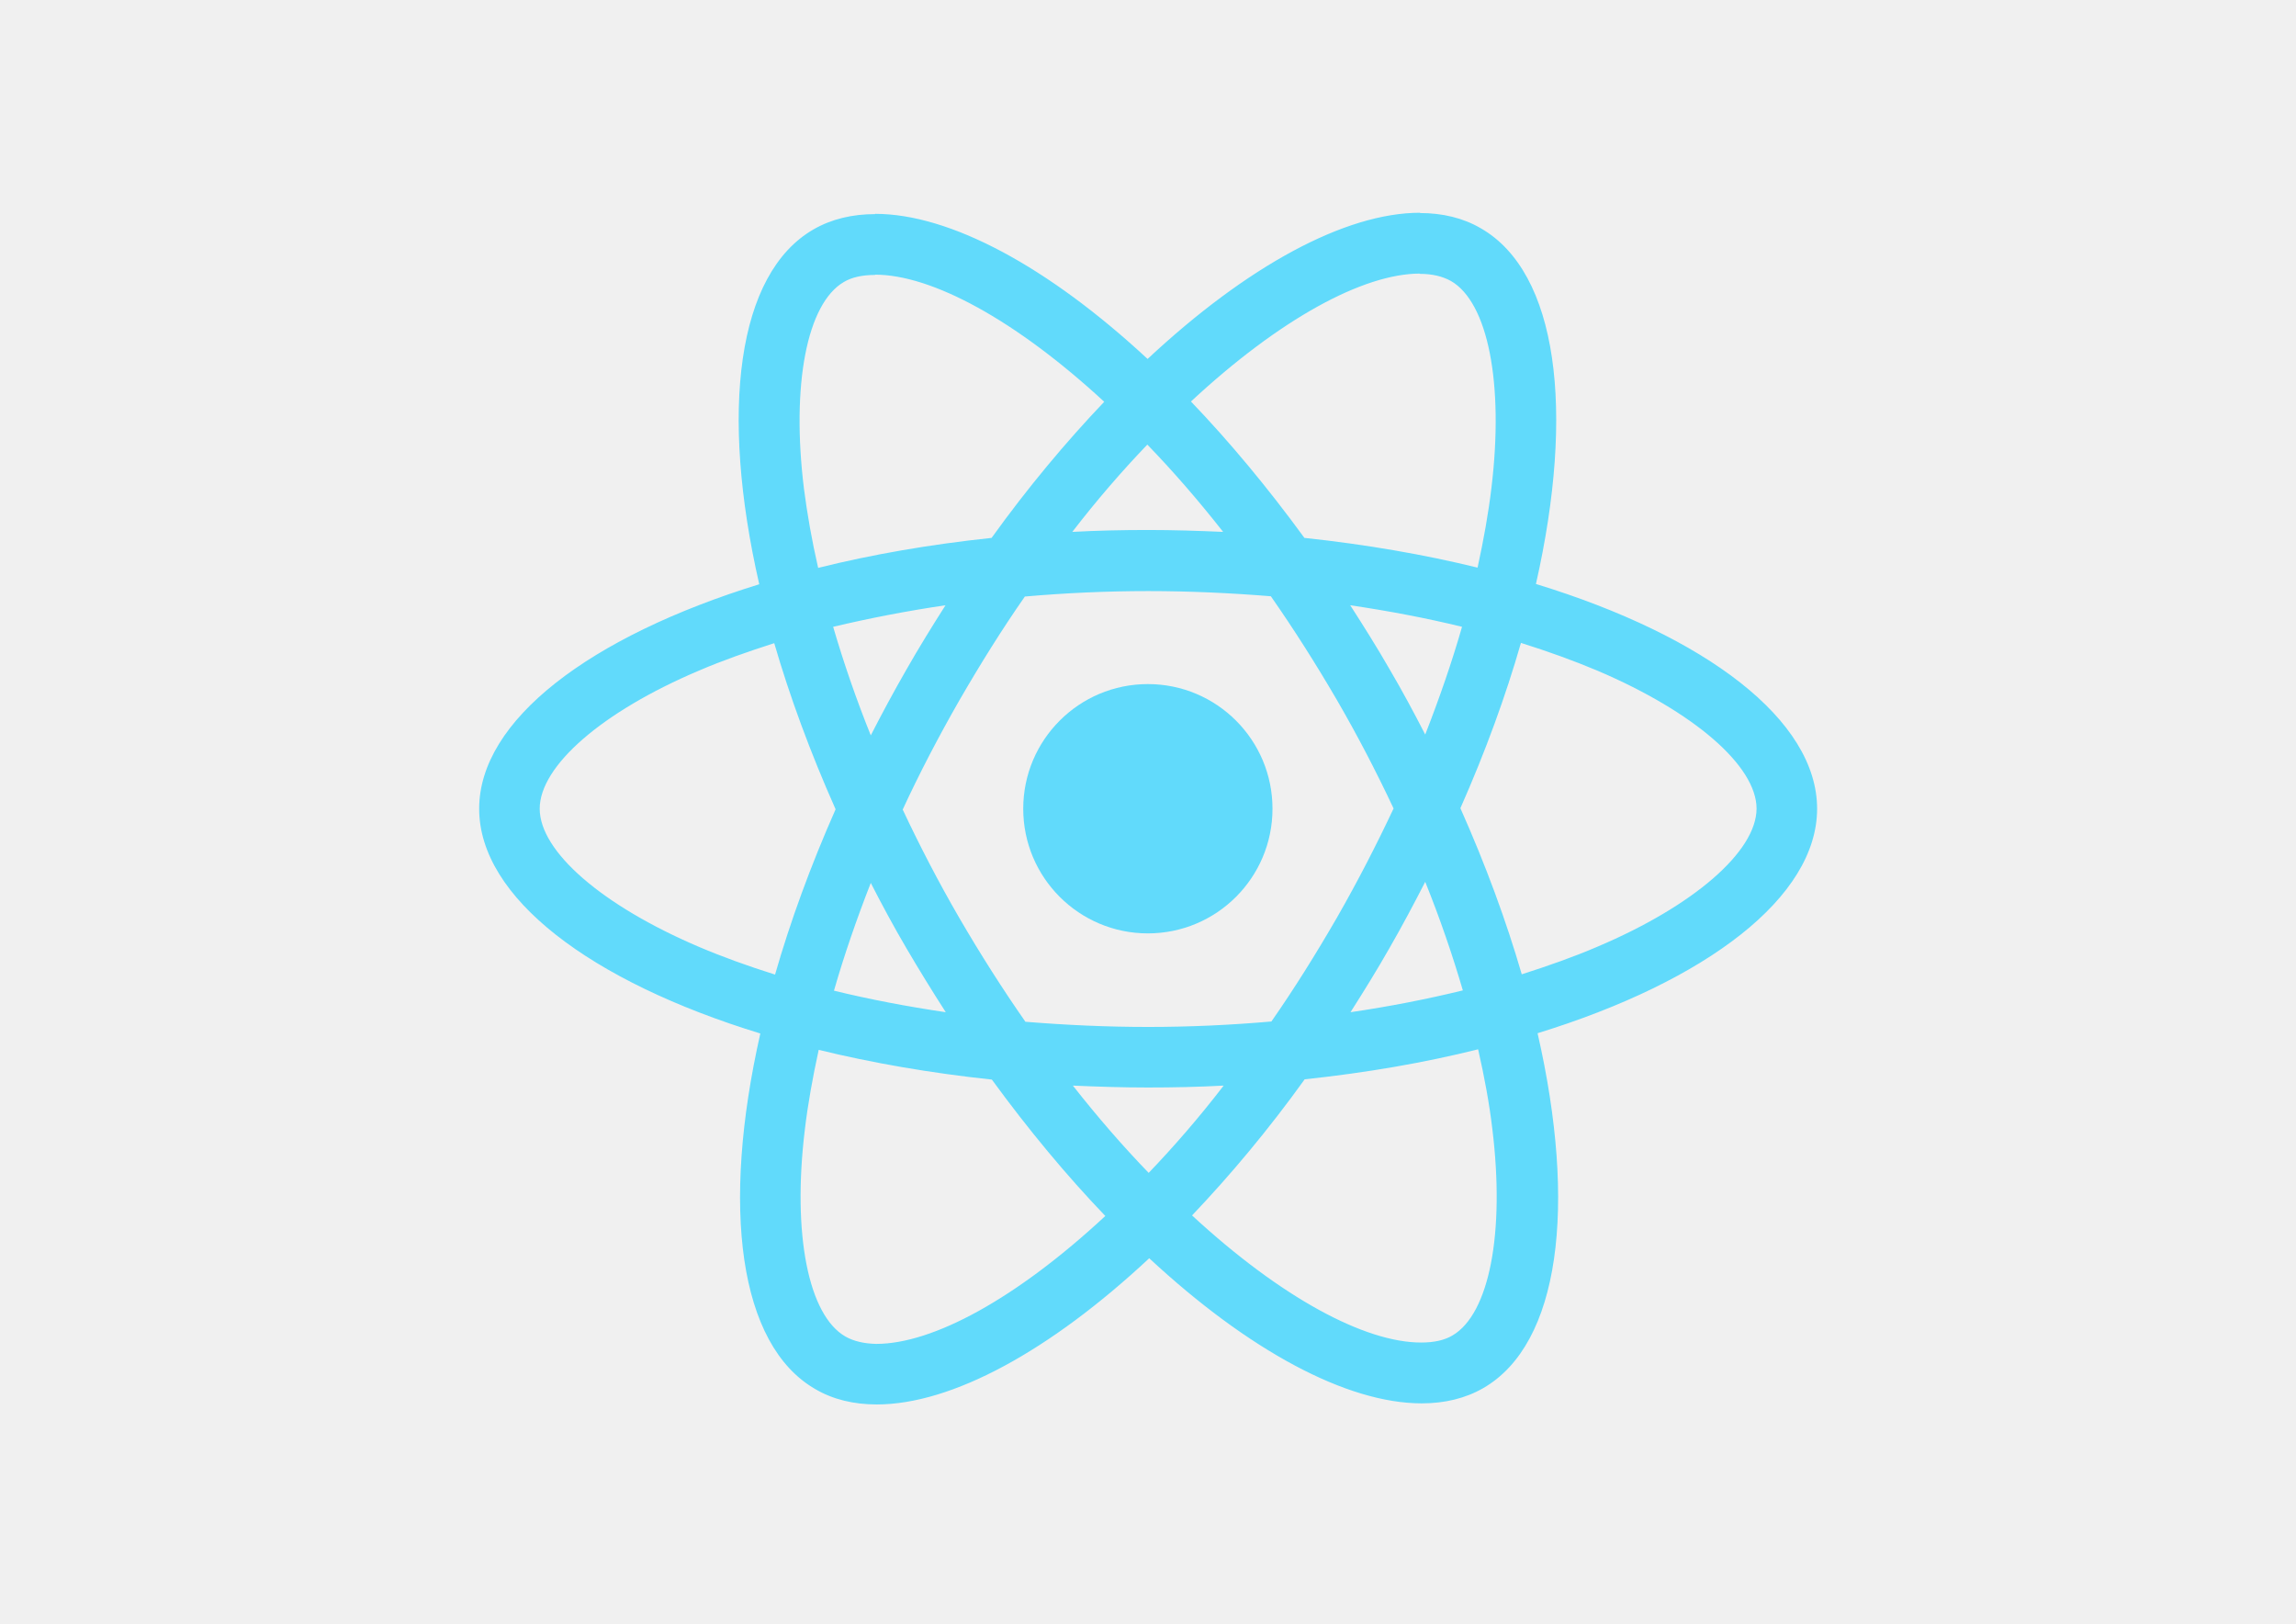
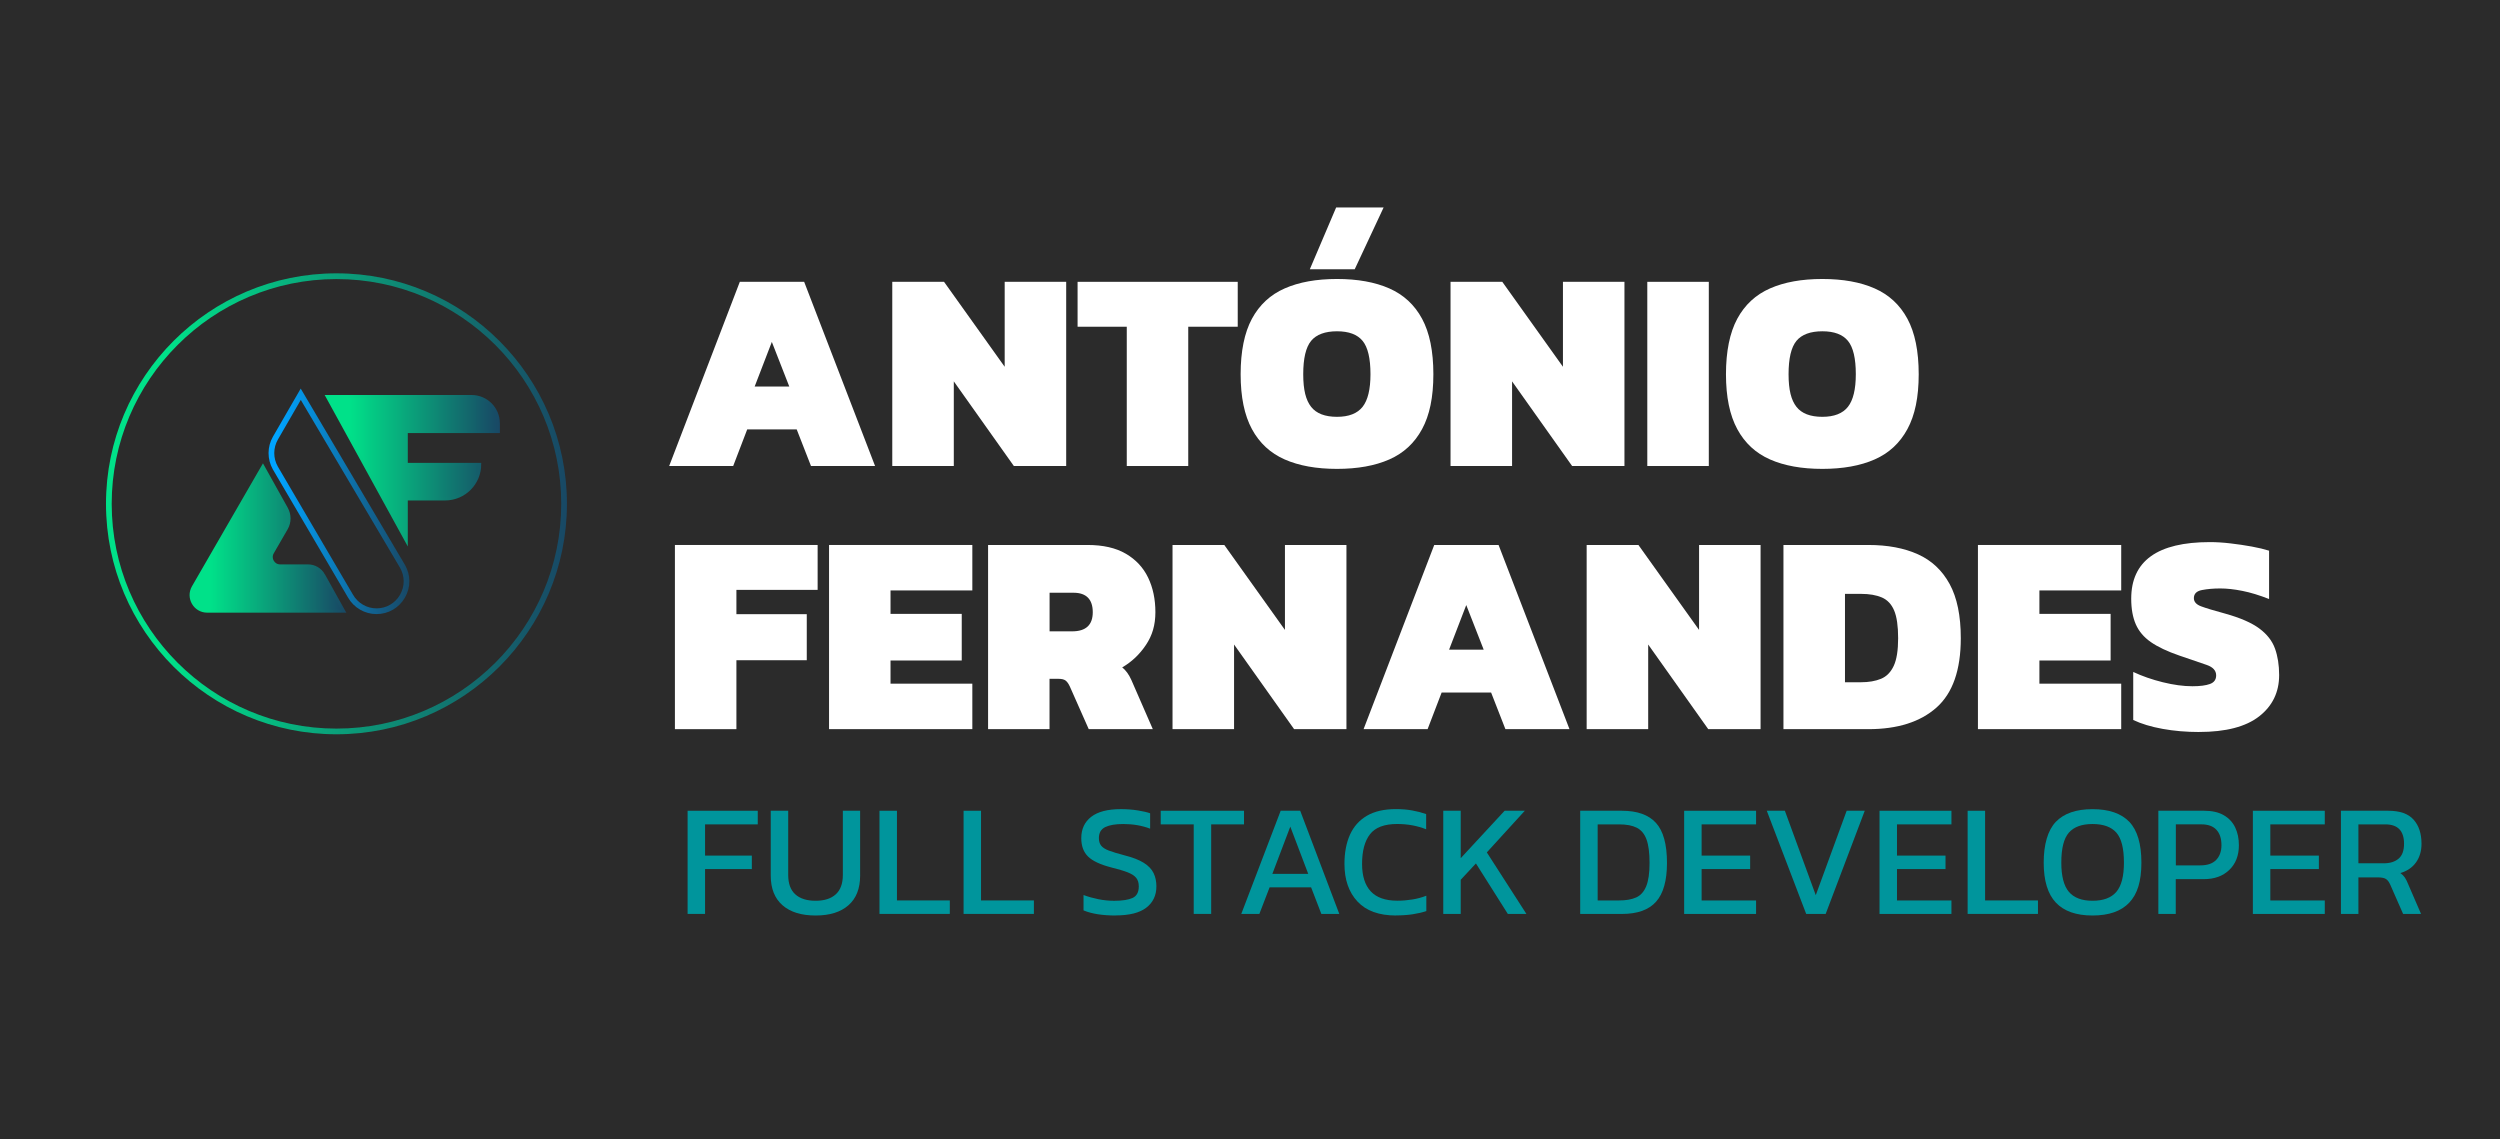
- <svg xmlns="http://www.w3.org/2000/svg" viewBox="0 0 841.9 595.3">
-   <g fill="#61DAFB">
-     <path d="M666.3 296.5c0-32.5-40.7-63.3-103.1-82.4 14.4-63.6 8-114.2-20.2-130.4-6.5-3.8-14.1-5.6-22.4-5.6v22.3c4.6 0 8.3.9 11.4 2.6 13.6 7.8 19.5 37.5 14.9 75.7-1.1 9.4-2.9 19.3-5.1 29.4-19.6-4.8-41-8.5-63.5-10.9-13.5-18.5-27.5-35.3-41.6-50 32.6-30.3 63.2-46.9 84-46.9V78c-27.5 0-63.5 19.6-99.9 53.6-36.4-33.8-72.4-53.2-99.9-53.2v22.3c20.7 0 51.4 16.5 84 46.6-14 14.7-28 31.4-41.3 49.9-22.6 2.4-44 6.1-63.6 11-2.3-10-4-19.7-5.2-29-4.7-38.2 1.1-67.9 14.6-75.8 3-1.8 6.9-2.6 11.5-2.6V78.5c-8.4 0-16 1.8-22.6 5.6-28.1 16.2-34.4 66.7-19.9 130.1-62.2 19.2-102.7 49.9-102.7 82.3 0 32.5 40.7 63.3 103.1 82.4-14.4 63.6-8 114.2 20.2 130.4 6.5 3.8 14.1 5.6 22.5 5.6 27.5 0 63.5-19.6 99.9-53.6 36.4 33.8 72.4 53.2 99.9 53.2 8.4 0 16-1.8 22.6-5.6 28.1-16.2 34.4-66.7 19.9-130.1 62-19.1 102.5-49.9 102.5-82.3zm-130.2-66.7c-3.7 12.9-8.3 26.2-13.5 39.5-4.1-8-8.4-16-13.1-24-4.6-8-9.5-15.8-14.4-23.4 14.2 2.1 27.9 4.7 41 7.9zm-45.8 106.5c-7.8 13.5-15.8 26.3-24.1 38.2-14.9 1.3-30 2-45.2 2-15.1 0-30.2-.7-45-1.9-8.3-11.9-16.4-24.6-24.2-38-7.6-13.1-14.5-26.4-20.8-39.8 6.2-13.4 13.2-26.8 20.7-39.9 7.8-13.5 15.8-26.3 24.1-38.2 14.9-1.3 30-2 45.2-2 15.1 0 30.2.7 45 1.9 8.3 11.9 16.4 24.6 24.2 38 7.6 13.1 14.5 26.4 20.8 39.8-6.3 13.4-13.2 26.8-20.7 39.9zm32.3-13c5.4 13.4 10 26.8 13.8 39.8-13.1 3.2-26.9 5.9-41.2 8 4.9-7.7 9.8-15.6 14.4-23.7 4.6-8 8.9-16.1 13-24.1zM421.2 430c-9.3-9.6-18.6-20.3-27.8-32 9 .4 18.2.7 27.5.7 9.4 0 18.7-.2 27.8-.7-9 11.7-18.3 22.4-27.5 32zm-74.4-58.9c-14.2-2.1-27.9-4.7-41-7.9 3.7-12.9 8.3-26.2 13.5-39.5 4.1 8 8.4 16 13.1 24 4.7 8 9.5 15.8 14.4 23.4zM420.7 163c9.3 9.6 18.6 20.3 27.8 32-9-.4-18.2-.7-27.5-.7-9.4 0-18.7.2-27.8.7 9-11.7 18.3-22.4 27.5-32zm-74 58.9c-4.9 7.7-9.8 15.6-14.4 23.7-4.6 8-8.9 16-13 24-5.4-13.4-10-26.8-13.8-39.8 13.1-3.1 26.9-5.8 41.2-7.9zm-90.5 125.2c-35.4-15.1-58.3-34.9-58.3-50.6 0-15.7 22.9-35.6 58.3-50.6 8.6-3.7 18-7 27.7-10.1 5.7 19.6 13.2 40 22.5 60.9-9.2 20.8-16.6 41.1-22.2 60.6-9.9-3.1-19.3-6.5-28-10.2zM310 490c-13.6-7.8-19.5-37.5-14.9-75.7 1.1-9.4 2.9-19.3 5.1-29.4 19.6 4.8 41 8.5 63.5 10.9 13.5 18.5 27.5 35.3 41.6 50-32.6 30.3-63.2 46.9-84 46.9-4.5-.1-8.3-1-11.3-2.7zm237.2-76.2c4.7 38.2-1.1 67.9-14.6 75.8-3 1.8-6.9 2.6-11.5 2.6-20.7 0-51.4-16.5-84-46.6 14-14.7 28-31.4 41.3-49.9 22.6-2.4 44-6.1 63.6-11 2.3 10.1 4.1 19.8 5.2 29.1zm38.5-66.7c-8.6 3.7-18 7-27.7 10.1-5.7-19.6-13.2-40-22.5-60.9 9.2-20.8 16.6-41.1 22.2-60.6 9.9 3.1 19.3 6.5 28.1 10.2 35.4 15.1 58.3 34.9 58.3 50.6-.1 15.7-23 35.6-58.4 50.6zM320.8 78.4z" />
-     <circle cx="420.9" cy="296.5" r="45.7" />
-     <path d="M520.5 78.1z" />
+ <svg xmlns="http://www.w3.org/2000/svg" xmlns:xlink="http://www.w3.org/1999/xlink" id="Layer_1" viewBox="0 0 844.67 384.5">
+   <defs>
+     <style>.cls-1{fill:url(#linear-gradient);}.cls-2{fill:#00959c;}.cls-3{fill:#fff;}.cls-4{fill:#2b2b2b;}.cls-5{fill:url(#linear-gradient-4);stroke:url(#linear-gradient-5);}.cls-5,.cls-6{stroke-miterlimit:10;}.cls-6{fill:url(#linear-gradient-2);stroke:url(#linear-gradient-3);}.cls-7{fill:url(#linear-gradient-6);}</style>
+     <linearGradient id="linear-gradient" x1="90.74" y1="169.38" x2="138.33" y2="169.38" gradientTransform="matrix(1, 0, 0, 1, 0, 0)" gradientUnits="userSpaceOnUse">
+       <stop offset="0" stop-color="#00a4ff" />
+       <stop offset=".06" stop-color="#00a4ff" />
+       <stop offset="1" stop-color="#184865" />
+     </linearGradient>
+     <linearGradient id="linear-gradient-2" x1="64.57" y1="182.04" x2="116.16" y2="182.04" gradientTransform="matrix(1, 0, 0, 1, 0, 0)" gradientUnits="userSpaceOnUse">
+       <stop offset="0" stop-color="#00e189" />
+       <stop offset=".13" stop-color="#00e189" />
+       <stop offset="1" stop-color="#184865" />
+     </linearGradient>
+     <linearGradient id="linear-gradient-3" x1="64.07" y1="181.78" x2="117.02" y2="181.78" xlink:href="#linear-gradient-2" />
+     <linearGradient id="linear-gradient-4" x1="110.54" y1="158.32" x2="168.39" y2="158.32" xlink:href="#linear-gradient-2" />
+     <linearGradient id="linear-gradient-5" x1="109.7" y1="159.05" x2="168.89" y2="159.05" xlink:href="#linear-gradient-2" />
+     <linearGradient id="linear-gradient-6" x1="35.81" y1="170.22" x2="191.55" y2="170.22" xlink:href="#linear-gradient-2" />
+   </defs>
+   <rect class="cls-4" x="-113.82" y="-77.14" width="1566.64" height="923.28" />
+   <g>
+     <g>
+       <g>
+         <path class="cls-1" d="M127.22,207.48c-3.98,0-7.68-2.15-9.65-5.62l-25.39-43.28c-1.94-3.42-1.92-7.64,.03-11.03l9.39-16.26,35.21,59.54c2.01,3.48,2.01,7.63,0,11.1s-5.6,5.55-9.61,5.55Zm-25.59-72.36l-7.74,13.4c-1.62,2.8-1.63,6.29-.03,9.1l25.39,43.28c1.63,2.87,4.68,4.65,7.97,4.65s6.28-1.71,7.93-4.58c1.66-2.87,1.66-6.29,0-9.16l-33.52-56.69Z" />
+         <path class="cls-6" d="M109.35,194.3c-1.07-1.91-3.08-3.11-5.27-3.11h-9.44c-2.3,0-3.73-2.49-2.58-4.48l4.7-8.14,.02-.03c1.2-2.09,1.18-4.66,0-6.76l-7.94-14.22-23.55,40.78c-2.09,3.63,.52,8.16,4.71,8.16h46.15l-6.81-12.21Z" />
+       </g>
+       <path class="cls-5" d="M168.39,145.83v-2.82c0-5-4.05-9.05-9.05-9.05h-48.8l26.74,48.72v-14.09h13.1c6.47,0,11.71-5.24,11.71-11.71h-24.81v-11.05h31.11Z" />
+       <path class="cls-7" d="M113.68,248.09c-42.94,0-77.87-34.93-77.87-77.87s34.93-77.87,77.87-77.87,77.87,34.93,77.87,77.87-34.93,77.87-77.87,77.87Zm0-153.8c-41.87,0-75.94,34.06-75.94,75.94s34.06,75.94,75.94,75.94,75.94-34.06,75.94-75.94-34.06-75.94-75.94-75.94Z" />
+     </g>
+     <g>
+       <g>
+         <path class="cls-3" d="M226.09,157.45l23.87-62.23h21.74l23.96,62.23h-21.65l-4.83-12.37h-16.72l-4.74,12.37h-21.65Zm28.89-26.86h11.69l-5.89-15.07-5.8,15.07Z" />
+         <path class="cls-3" d="M301.47,157.45v-62.23h17.49l20.49,28.7v-28.7h20.78v62.23h-17.68l-20.29-28.6v28.6h-20.78Z" />
+         <path class="cls-3" d="M380.7,157.45v-47.06h-16.62v-15.17h54.11v15.17h-16.72v47.06h-20.78Z" />
+         <path class="cls-3" d="M451.73,158.42c-6.96,0-12.85-1.06-17.68-3.19-4.83-2.13-8.52-5.54-11.06-10.24-2.55-4.7-3.82-10.89-3.82-18.55s1.27-14.04,3.82-18.75c2.54-4.7,6.23-8.12,11.06-10.24,4.83-2.13,10.73-3.19,17.68-3.19s12.85,1.06,17.68,3.19c4.83,2.13,8.52,5.54,11.06,10.24,2.54,4.7,3.82,10.95,3.82,18.75s-1.27,13.85-3.82,18.55c-2.55,4.7-6.23,8.12-11.06,10.24-4.83,2.13-10.73,3.19-17.68,3.19Zm0-17.59c3.99,0,6.88-1.13,8.65-3.38,1.77-2.25,2.66-5.93,2.66-11.02,0-5.35-.89-9.1-2.66-11.26-1.77-2.16-4.65-3.24-8.65-3.24s-6.97,1.08-8.75,3.24c-1.77,2.16-2.66,5.91-2.66,11.26s.89,8.76,2.66,11.02c1.77,2.26,4.69,3.38,8.75,3.38Zm-9.18-49.86l8.89-20.87h16.04l-9.76,20.87h-15.17Z" />
+         <path class="cls-3" d="M490.09,157.45v-62.23h17.49l20.49,28.7v-28.7h20.78v62.23h-17.68l-20.29-28.6v28.6h-20.78Z" />
+         <path class="cls-3" d="M556.57,157.45v-62.23h20.78v62.23h-20.78Z" />
+         <path class="cls-3" d="M615.71,158.42c-6.96,0-12.85-1.06-17.68-3.19-4.83-2.13-8.52-5.54-11.06-10.24-2.55-4.7-3.82-10.89-3.82-18.55s1.27-14.04,3.82-18.75c2.54-4.7,6.23-8.12,11.06-10.24,4.83-2.13,10.73-3.19,17.68-3.19s12.85,1.06,17.68,3.19c4.83,2.13,8.52,5.54,11.06,10.24,2.54,4.7,3.82,10.95,3.82,18.75s-1.27,13.85-3.82,18.55c-2.55,4.7-6.23,8.12-11.06,10.24-4.83,2.13-10.73,3.19-17.68,3.19Zm0-17.59c3.99,0,6.88-1.13,8.65-3.38,1.77-2.25,2.66-5.93,2.66-11.02,0-5.35-.89-9.1-2.66-11.26-1.77-2.16-4.65-3.24-8.65-3.24s-6.97,1.08-8.75,3.24c-1.77,2.16-2.66,5.91-2.66,11.26s.89,8.76,2.66,11.02c1.77,2.26,4.69,3.38,8.75,3.38Z" />
+         <path class="cls-3" d="M228.03,246.36v-62.23h48.22v15.17h-27.44v8.21h23.77v15.56h-23.77v23.29h-20.78Z" />
+         <path class="cls-3" d="M280.11,246.36v-62.23h48.41v15.36h-27.64v7.92h24.06v15.75h-24.06v7.83h27.64v15.36h-48.41Z" />
+         <path class="cls-3" d="M333.84,246.36v-62.23h33.63c5.22,0,9.52,.98,12.9,2.95,3.38,1.97,5.89,4.65,7.54,8.07,1.64,3.42,2.46,7.31,2.46,11.69s-1.06,7.88-3.19,11.06c-2.13,3.19-4.8,5.72-8.02,7.59,1.22,.97,2.25,2.38,3.09,4.25l7.25,16.62h-21.65l-6.38-14.4c-.45-.97-.93-1.64-1.45-2.03-.52-.39-1.32-.58-2.42-.58h-3v17.01h-20.78Zm20.78-33.05h7.63c4.64,0,6.96-2.16,6.96-6.47s-2.16-6.57-6.47-6.57h-8.12v13.05Z" />
+         <path class="cls-3" d="M396.16,246.36v-62.23h17.49l20.49,28.7v-28.7h20.78v62.23h-17.68l-20.29-28.6v28.6h-20.78Z" />
+         <path class="cls-3" d="M460.71,246.36l23.87-62.23h21.74l23.96,62.23h-21.65l-4.83-12.37h-16.72l-4.74,12.37h-21.65Zm28.89-26.86h11.69l-5.89-15.07-5.8,15.07Z" />
+         <path class="cls-3" d="M536.08,246.36v-62.23h17.49l20.49,28.7v-28.7h20.78v62.23h-17.68l-20.29-28.6v28.6h-20.78Z" />
+         <path class="cls-3" d="M602.57,246.36v-62.23h28.7c6.51,0,12.08,1.05,16.72,3.14,4.64,2.09,8.21,5.44,10.73,10.05,2.51,4.61,3.77,10.71,3.77,18.31,0,10.76-2.74,18.57-8.21,23.43-5.48,4.86-13.14,7.3-23,7.3h-28.7Zm20.78-15.85h5.41c2.64,0,4.89-.39,6.76-1.16,1.87-.77,3.3-2.22,4.3-4.35,1-2.13,1.5-5.25,1.5-9.37s-.45-7.25-1.35-9.37c-.9-2.13-2.29-3.59-4.15-4.4-1.87-.8-4.22-1.21-7.05-1.21h-5.41v29.86Z" />
+         <path class="cls-3" d="M668.28,246.36v-62.23h48.41v15.36h-27.64v7.92h24.06v15.75h-24.06v7.83h27.64v15.36h-48.41Z" />
+         <path class="cls-3" d="M742.97,247.32c-4.32,0-8.42-.35-12.32-1.06-3.9-.71-7.2-1.71-9.9-3v-16.23c3.03,1.42,6.36,2.58,10,3.48,3.64,.9,6.97,1.35,10,1.35,2.58,0,4.56-.26,5.94-.77,1.38-.51,2.08-1.48,2.08-2.9,0-1.61-1.06-2.79-3.19-3.53-2.13-.74-5.19-1.79-9.18-3.14-4.12-1.42-7.36-2.95-9.71-4.59-2.35-1.64-4.04-3.64-5.07-5.99-1.03-2.35-1.55-5.23-1.55-8.65,0-12.76,8.86-19.13,26.57-19.13,2.19,0,4.52,.14,7.01,.44,2.48,.29,4.86,.64,7.15,1.06,2.29,.42,4.24,.89,5.85,1.4v16.33c-3.29-1.29-6.3-2.21-9.03-2.75-2.74-.55-5.23-.82-7.49-.82s-4.3,.18-6.14,.53c-1.84,.35-2.75,1.27-2.75,2.75,0,1.22,.8,2.14,2.42,2.75,1.61,.61,4.32,1.43,8.12,2.46,5.09,1.42,8.94,3.09,11.55,5.02s4.38,4.2,5.32,6.81c.93,2.61,1.4,5.59,1.4,8.94,0,5.8-2.26,10.45-6.76,13.96-4.51,3.51-11.27,5.27-20.29,5.27Z" />
+       </g>
+       <g>
+         <path class="cls-2" d="M232.32,308.78v-34.85h23.7v4.6h-17.8v10.55h15.8v4.55h-15.8v15.15h-5.9Z" />
+         <path class="cls-2" d="M275.56,309.32c-4.8,0-8.52-1.15-11.17-3.46-2.65-2.31-3.98-5.65-3.98-10.01v-21.92h5.9v21.7c0,2.92,.8,5.11,2.41,6.55,1.6,1.44,3.89,2.16,6.85,2.16s5.19-.72,6.79-2.16c1.6-1.44,2.41-3.63,2.41-6.55v-21.7h5.84v21.92c0,4.37-1.32,7.7-3.95,10.01-2.63,2.31-6.33,3.46-11.09,3.46Z" />
+         <path class="cls-2" d="M297.15,308.78v-34.85h5.9v30.3h17.86v4.55h-23.76Z" />
+         <path class="cls-2" d="M325.56,308.78v-34.85h5.9v30.3h17.86v4.55h-23.76Z" />
+         <path class="cls-2" d="M376.97,309.32c-4.51,0-8.14-.58-10.88-1.73v-5.19c1.55,.58,3.22,1.05,5.01,1.41,1.79,.36,3.56,.54,5.33,.54,2.78,0,4.86-.33,6.25-.97,1.39-.65,2.08-1.95,2.08-3.9,0-1.19-.29-2.15-.87-2.87-.58-.72-1.53-1.34-2.87-1.87-1.33-.52-3.18-1.07-5.52-1.65-3.75-.97-6.39-2.21-7.9-3.71-1.52-1.5-2.27-3.56-2.27-6.2,0-3.07,1.12-5.47,3.35-7.2,2.24-1.73,5.57-2.6,10.01-2.6,2.02,0,3.92,.14,5.71,.43,1.79,.29,3.18,.61,4.19,.97v5.2c-2.74-1.05-5.77-1.57-9.09-1.57-2.6,0-4.62,.34-6.06,1.03-1.44,.69-2.16,1.93-2.16,3.73,0,1.05,.25,1.89,.76,2.54,.5,.65,1.38,1.21,2.62,1.68,1.24,.47,2.97,.99,5.17,1.57,2.85,.72,5.06,1.58,6.63,2.57,1.57,.99,2.67,2.15,3.3,3.46,.63,1.32,.95,2.81,.95,4.46,0,3.07-1.14,5.48-3.41,7.22-2.27,1.75-5.72,2.62-10.34,2.62Z" />
+         <path class="cls-2" d="M403.32,308.78v-30.25h-11.15v-4.6h28.14v4.6h-11.09v30.25h-5.9Z" />
+         <path class="cls-2" d="M419.39,308.78l13.31-34.85h6.6l13.2,34.85h-6.06l-3.46-8.98h-14.02l-3.46,8.98h-6.11Zm10.5-13.53h12.12l-6.06-15.96-6.06,15.96Z" />
+         <path class="cls-2" d="M471.67,309.32c-5.74,0-10.07-1.57-13.01-4.71-2.94-3.14-4.41-7.38-4.41-12.72,0-3.82,.62-7.12,1.87-9.88,1.24-2.76,3.15-4.89,5.71-6.39,2.56-1.5,5.83-2.25,9.79-2.25,2.02,0,3.87,.15,5.55,.46,1.68,.31,3.24,.71,4.68,1.22v5.14c-1.44-.58-2.99-1.02-4.63-1.33-1.64-.31-3.36-.46-5.17-.46-4.33,0-7.39,1.16-9.17,3.46-1.79,2.31-2.68,5.65-2.68,10.01,0,4.08,.97,7.17,2.92,9.28s4.96,3.17,9.04,3.17c1.66,0,3.33-.14,5.01-.41,1.68-.27,3.26-.69,4.74-1.27v5.19c-1.44,.47-3,.83-4.68,1.08-1.68,.25-3.53,.38-5.55,.38Z" />
+         <path class="cls-2" d="M487.63,308.78v-34.85h5.9v16.02l14.83-16.02h6.82l-12.83,14.07,13.37,20.78h-6.28l-10.77-17.05-5.14,5.52v11.53h-5.9Z" />
+         <path class="cls-2" d="M533.9,308.78v-34.85h14.12c5.16,0,8.98,1.36,11.47,4.09,2.49,2.72,3.73,7.24,3.73,13.56,0,5.95-1.23,10.31-3.68,13.07s-6.3,4.14-11.53,4.14h-14.12Zm5.9-4.55h7.3c2.27,0,4.17-.33,5.68-1,1.52-.67,2.65-1.92,3.41-3.76,.76-1.84,1.14-4.47,1.14-7.9s-.34-6.08-1.03-7.95c-.69-1.88-1.78-3.19-3.27-3.95-1.5-.76-3.47-1.14-5.93-1.14h-7.3v25.7Z" />
+         <path class="cls-2" d="M569.02,308.78v-34.85h24.3v4.6h-18.4v10.55h16.4v4.55h-16.4v10.61h18.4v4.55h-24.3Z" />
+         <path class="cls-2" d="M610.25,308.78l-13.31-34.85h6.11l10.44,28.52,10.44-28.52h6.11l-13.2,34.85h-6.6Z" />
+         <path class="cls-2" d="M635.03,308.78v-34.85h24.3v4.6h-18.4v10.55h16.4v4.55h-16.4v10.61h18.4v4.55h-24.3Z" />
+         <path class="cls-2" d="M664.8,308.78v-34.85h5.9v30.3h17.86v4.55h-23.76Z" />
+         <path class="cls-2" d="M707,309.32c-5.52,0-9.65-1.45-12.39-4.36-2.74-2.9-4.11-7.4-4.11-13.5s1.37-10.95,4.11-13.8c2.74-2.85,6.87-4.27,12.39-4.27s9.69,1.43,12.42,4.27c2.72,2.85,4.09,7.45,4.09,13.8s-1.36,10.6-4.09,13.5c-2.72,2.9-6.86,4.36-12.42,4.36Zm0-4.98c3.64,0,6.32-1,8.04-3,1.71-2,2.57-5.29,2.57-9.88,0-4.83-.86-8.22-2.57-10.15-1.71-1.93-4.39-2.9-8.04-2.9s-6.27,.97-7.98,2.9c-1.71,1.93-2.57,5.31-2.57,10.15,0,4.58,.86,7.87,2.57,9.88,1.71,2,4.37,3,7.98,3Z" />
+         <path class="cls-2" d="M729.24,308.78v-34.85h15.53c2.67,0,4.87,.51,6.6,1.52,1.73,1.01,3.01,2.39,3.84,4.14,.83,1.75,1.24,3.74,1.24,5.98,0,3.46-1.07,6.24-3.22,8.33-2.15,2.09-5.04,3.14-8.69,3.14h-9.42v11.74h-5.9Zm5.9-16.4h8.33c2.35,0,4.11-.61,5.3-1.84,1.19-1.23,1.79-2.89,1.79-4.98,0-2.24-.57-3.97-1.7-5.2-1.14-1.23-2.84-1.84-5.11-1.84h-8.6v13.85Z" />
+         <path class="cls-2" d="M761.17,308.78v-34.85h24.3v4.6h-18.4v10.55h16.4v4.55h-16.4v10.61h18.4v4.55h-24.3Z" />
+         <path class="cls-2" d="M790.93,308.78v-34.85h16.02c3.9,0,6.74,1,8.52,3,1.79,2,2.68,4.72,2.68,8.14,0,2.45-.61,4.55-1.84,6.28-1.23,1.73-2.99,2.94-5.3,3.63,.65,.47,1.15,.97,1.52,1.52s.72,1.26,1.08,2.16l4.38,10.12h-6.06l-4.28-9.74c-.4-.94-.87-1.6-1.43-2-.56-.4-1.51-.6-2.84-.6h-6.55v12.34h-5.9Zm5.9-17.1h8.55c2.13,0,3.81-.52,5.03-1.57,1.23-1.05,1.84-2.72,1.84-5.03,0-4.36-2.11-6.55-6.33-6.55h-9.09v13.15Z" />
+       </g>
+     </g>
  </g>
</svg>
